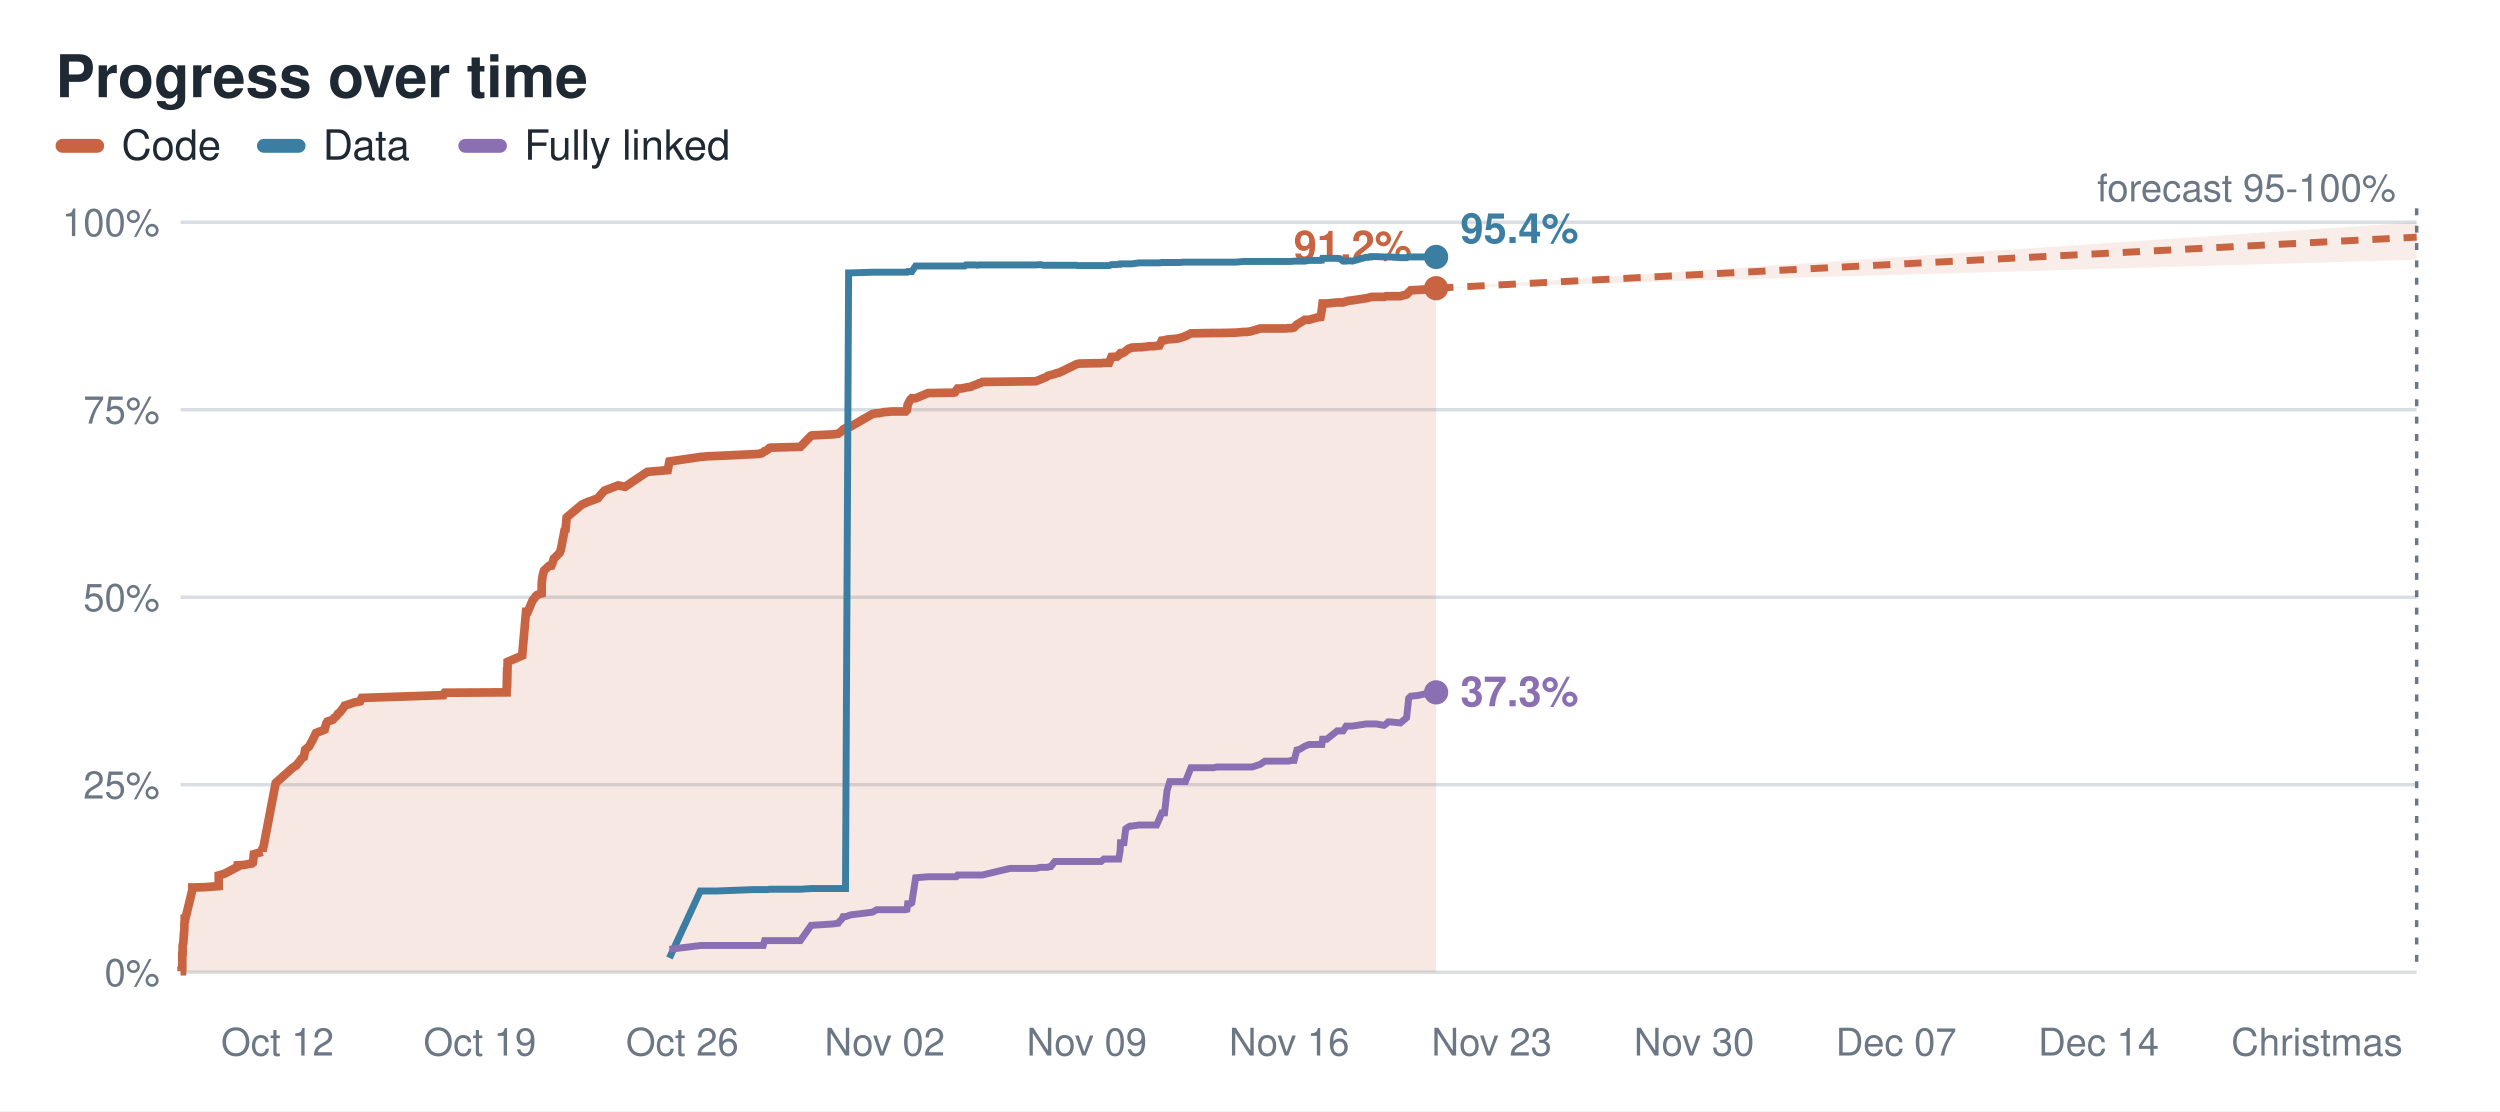
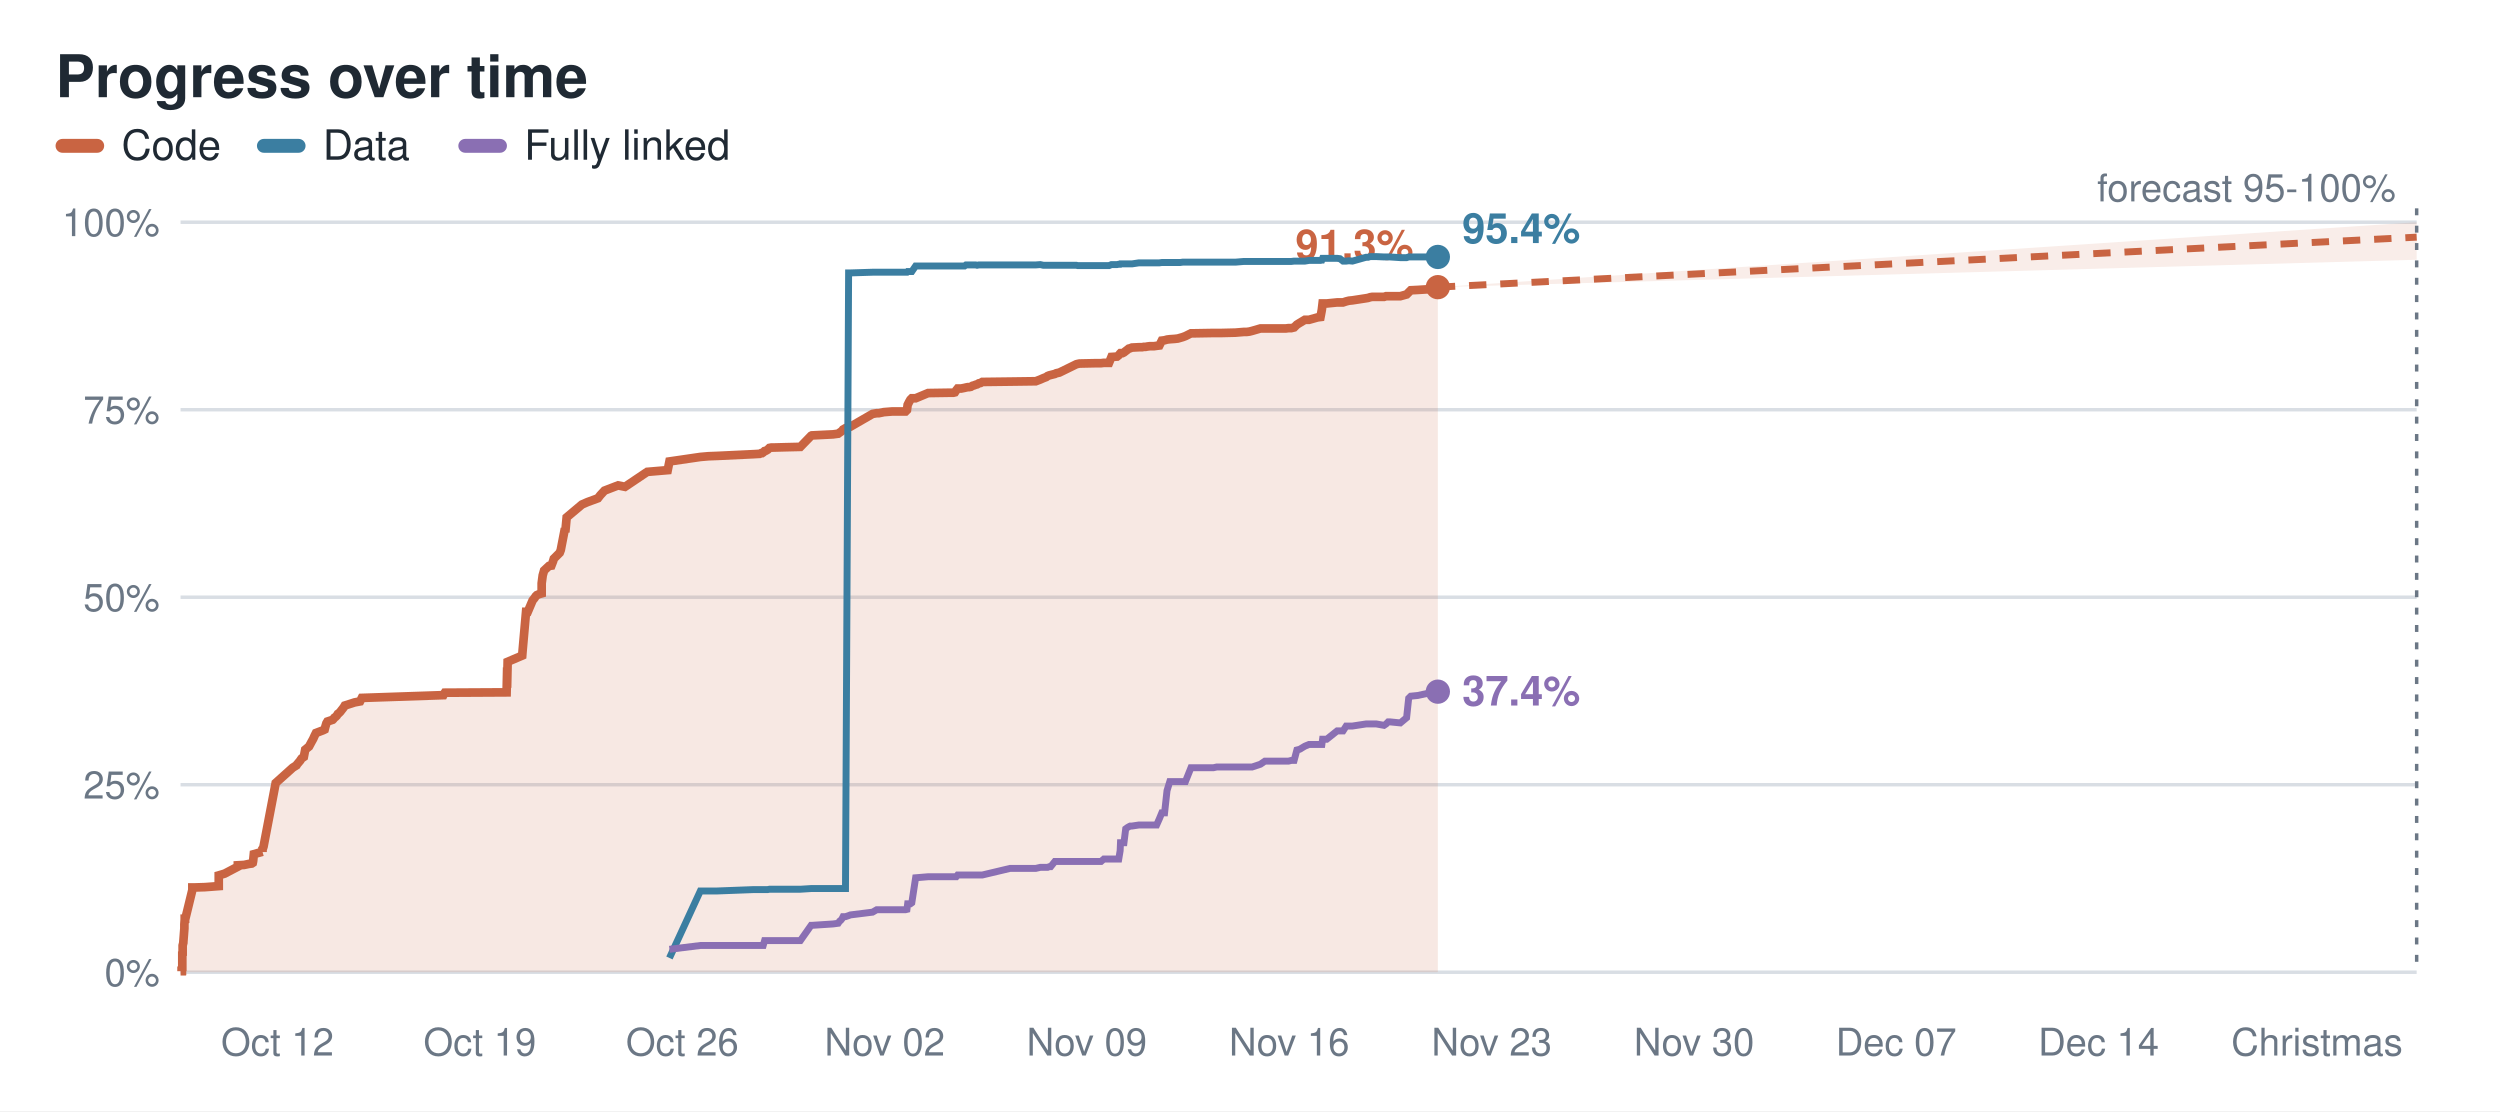
<svg xmlns="http://www.w3.org/2000/svg" viewBox="0 0 720 320" width="720" height="320" font-family="-apple-system,Segoe UI,Helvetica,Arial,sans-serif" role="img" aria-label="Progress over time">
  <rect width="100%" height="100%" fill="#ffffff" />
  <text x="16" y="28" font-size="17" font-weight="600" fill="#1f2933">Progress over time</text>
  <rect x="16" y="40" width="14" height="4" rx="2" fill="#c96442" />
  <text x="35" y="46" font-size="12" fill="#1f2933">Code</text>
  <rect x="74" y="40" width="14" height="4" rx="2" fill="#3b7ea1" />
  <text x="93" y="46" font-size="12" fill="#1f2933">Data</text>
  <rect x="132" y="40" width="14" height="4" rx="2" fill="#8a6fb3" />
  <text x="151" y="46" font-size="12" fill="#1f2933">Fully linked</text>
  <line x1="52" y1="280.0" x2="696" y2="280.0" stroke="#d9dee4" />
  <text x="46" y="284.0" font-size="11" fill="#6b7785" text-anchor="end">0%</text>
  <line x1="52" y1="226.0" x2="696" y2="226.0" stroke="#d9dee4" />
  <text x="46" y="230.0" font-size="11" fill="#6b7785" text-anchor="end">25%</text>
  <line x1="52" y1="172.0" x2="696" y2="172.0" stroke="#d9dee4" />
  <text x="46" y="176.0" font-size="11" fill="#6b7785" text-anchor="end">50%</text>
  <line x1="52" y1="118.0" x2="696" y2="118.0" stroke="#d9dee4" />
  <text x="46" y="122.0" font-size="11" fill="#6b7785" text-anchor="end">75%</text>
  <line x1="52" y1="64.0" x2="696" y2="64.0" stroke="#d9dee4" />
  <text x="46" y="68.0" font-size="11" fill="#6b7785" text-anchor="end">100%</text>
  <text x="79.9" y="304" font-size="11" fill="#6b7785" text-anchor="middle">Oct 12</text>
  <text x="138.2" y="304" font-size="11" fill="#6b7785" text-anchor="middle">Oct 19</text>
  <text x="196.5" y="304" font-size="11" fill="#6b7785" text-anchor="middle">Oct 26</text>
  <text x="254.8" y="304" font-size="11" fill="#6b7785" text-anchor="middle">Nov 02</text>
  <text x="313.0" y="304" font-size="11" fill="#6b7785" text-anchor="middle">Nov 09</text>
  <text x="371.3" y="304" font-size="11" fill="#6b7785" text-anchor="middle">Nov 16</text>
  <text x="429.6" y="304" font-size="11" fill="#6b7785" text-anchor="middle">Nov 23</text>
  <text x="487.9" y="304" font-size="11" fill="#6b7785" text-anchor="middle">Nov 30</text>
  <text x="546.1" y="304" font-size="11" fill="#6b7785" text-anchor="middle">Dec 07</text>
  <text x="604.4" y="304" font-size="11" fill="#6b7785" text-anchor="middle">Dec 14</text>
-   <polygon points="413.6,83.0 696.0,64.0 696.0,74.8" fill="#c96442" opacity="0.12" />
-   <line x1="413.6" y1="83.0" x2="696.0" y2="68.3" stroke="#c96442" stroke-width="2" stroke-dasharray="5,4" />
+   <polygon points="414.1,82.7 696.0,64.0 696.0,74.8" fill="#c96442" opacity="0.12" />
+   <line x1="414.1" y1="82.7" x2="696.0" y2="68.3" stroke="#c96442" stroke-width="2" stroke-dasharray="5,4" />
  <line x1="696.0" y1="60" x2="696.0" y2="280.0" stroke="#6b7785" stroke-dasharray="2,3" />
  <text x="692.0" y="304" font-size="11" fill="#6b7785" text-anchor="end">Christmas</text>
  <text x="690.0" y="58.0" font-size="11" fill="#6b7785" text-anchor="end">forecast 95-100%</text>
-   <polygon points="52.0,280.0 52.0,279.7 52.0,279.7 52.1,279.7 52.1,279.7 52.3,279.7 52.3,279.7 52.3,279.7 52.3,279.7 52.3,279.6 52.3,279.6 52.3,279.6 52.3,279.6 52.4,279.6 52.4,279.5 52.4,279.5 52.4,279.5 52.4,279.5 52.4,279.5 52.4,279.4 52.4,279.4 52.4,279.4 52.4,279.4 52.4,279.4 52.4,279.3 52.4,279.3 52.4,279.3 52.4,279.3 52.4,279.2 52.4,279.2 52.5,279.1 52.5,279.1 52.5,279.0 52.5,279.0 52.5,278.9 52.5,278.9 52.5,278.9 52.5,278.8 52.5,278.8 52.5,278.7 52.5,278.7 52.5,278.6 52.5,274.0 52.6,275.3 52.6,274.0 52.6,274.0 52.6,274.0 52.6,272.9 52.6,272.3 52.8,271.5 52.8,271.3 53.1,267.4 53.1,267.0 53.1,266.2 53.2,264.8 53.2,264.7 53.2,264.6 53.3,264.6 53.3,264.4 53.3,264.3 53.3,264.4 53.3,264.4 53.3,264.4 53.4,264.5 55.4,256.3 55.4,255.7 55.4,255.6 55.7,255.6 55.8,255.6 59.0,255.5 63.0,255.2 63.0,252.1 64.7,251.6 68.5,249.6 68.5,249.2 70.3,249.1 71.7,248.8 72.5,248.7 72.5,248.7 72.8,248.5 72.9,248.0 73.1,246.0 75.6,245.3 75.6,245.4 75.6,244.5 75.7,244.4 75.9,243.8 79.4,225.5 84.3,221.1 85.4,220.4 85.5,220.2 86.5,219.0 86.6,218.8 86.9,218.4 87.5,218.0 87.9,215.9 89.0,215.0 89.7,213.7 90.2,212.8 90.6,211.9 91.0,211.1 93.1,210.3 93.5,210.1 93.7,209.3 94.0,208.3 94.3,207.8 95.8,207.3 96.0,207.1 96.3,206.7 96.6,206.5 97.0,206.1 97.3,205.6 97.6,205.4 98.0,205.0 98.3,204.6 98.7,204.1 99.0,203.7 99.3,203.2 101.5,202.5 102.1,202.3 103.7,202.0 104.2,201.0 127.7,200.2 127.9,199.8 128.1,199.5 145.9,199.4 146.0,195.1 146.1,195.2 146.2,190.6 150.4,188.8 150.5,187.5 151.5,176.2 152.0,176.2 153.4,172.9 153.9,172.3 154.3,171.7 154.6,171.4 155.3,171.1 156.0,170.9 156.0,168.0 156.3,165.7 156.7,164.3 158.1,163.0 158.8,162.9 159.3,161.6 159.5,160.9 161.2,159.2 161.5,158.4 162.7,152.2 162.8,153.3 163.2,149.0 167.6,145.3 169.2,144.6 172.2,143.5 172.9,142.6 174.1,141.3 178.0,139.8 180.0,140.2 186.4,135.9 192.3,135.4 192.8,132.9 201.7,131.6 204.0,131.4 206.6,131.3 217.1,130.8 218.8,130.7 219.2,130.5 219.5,130.5 219.8,130.3 220.2,129.9 220.6,129.8 221.1,129.5 221.6,129.0 222.1,128.9 222.6,128.9 226.3,128.8 230.5,128.7 233.6,125.5 233.8,125.4 239.9,125.1 241.4,124.9 241.8,124.6 242.1,124.4 242.5,124.1 242.8,123.7 243.5,123.3 244.4,123.1 244.9,122.9 251.3,119.2 252.5,119.0 253.1,119.0 254.1,118.8 254.5,118.7 257.0,118.5 260.8,118.5 261.2,118.1 261.4,116.6 261.8,115.8 262.2,115.1 262.6,114.7 263.7,114.7 267.3,113.2 267.5,113.2 273.9,113.1 274.6,113.1 275.0,113.0 275.4,112.4 275.8,111.9 276.4,111.9 276.8,111.9 277.3,111.8 277.8,111.7 278.2,111.6 278.7,111.5 279.1,111.5 279.6,111.4 280.1,111.1 280.5,111.0 281.0,110.8 281.4,110.7 281.9,110.4 282.4,110.3 282.9,110.0 290.9,109.9 298.3,109.8 299.6,109.3 300.5,108.9 301.3,108.6 301.7,108.3 302.2,108.1 302.6,108.0 303.8,107.7 304.2,107.5 305.1,107.3 310.0,104.9 310.4,104.8 310.9,104.7 315.6,104.6 316.0,104.6 317.1,104.6 317.9,104.5 318.9,104.5 319.4,104.5 320.1,102.8 321.7,102.7 322.2,102.3 322.6,101.8 322.7,101.7 323.3,101.7 323.7,101.5 324.2,101.1 324.6,100.8 325.1,100.4 325.5,100.3 326.0,100.1 328.0,100.0 328.9,100.0 329.4,99.9 329.9,99.9 330.4,99.8 331.2,99.7 331.7,99.7 332.4,99.7 333.1,99.6 333.9,99.5 334.6,98.1 335.4,98.0 336.1,97.8 336.9,97.7 338.3,97.6 339.2,97.5 339.9,97.3 340.6,97.1 341.4,96.8 343.0,96.0 343.8,96.0 349.5,95.9 350.4,95.9 351.1,95.9 351.8,95.9 355.8,95.8 358.2,95.6 359.0,95.6 359.8,95.5 360.6,95.3 363.0,94.6 364.3,94.6 370.3,94.6 371.1,94.5 371.9,94.5 372.7,94.3 373.5,93.5 374.3,93.0 375.8,92.1 377.0,92.1 379.5,91.4 380.3,91.3 380.6,89.7 380.7,89.1 380.9,87.4 382.1,87.4 385.1,87.1 385.9,87.1 386.8,87.1 387.7,86.8 388.5,86.6 389.5,86.5 393.4,85.9 394.0,85.8 394.6,85.6 395.2,85.5 395.8,85.5 396.4,85.5 398.6,85.5 399.2,85.3 399.8,85.3 400.3,85.3 403.3,85.3 405.1,84.8 405.7,84.2 406.3,83.6 408.3,83.5 411.5,83.3 412.0,83.1 413.0,83.0 413.6,83.0 413.6,280.0" fill="#c96442" opacity="0.15" />
-   <polyline points="52.0,279.7 52.0,279.7 52.1,279.7 52.1,279.7 52.3,279.7 52.3,279.7 52.3,279.7 52.3,279.7 52.3,279.6 52.3,279.6 52.3,279.6 52.3,279.6 52.4,279.6 52.4,279.5 52.4,279.5 52.4,279.5 52.4,279.5 52.4,279.5 52.4,279.4 52.4,279.4 52.4,279.4 52.4,279.4 52.4,279.4 52.4,279.3 52.4,279.3 52.4,279.3 52.4,279.3 52.4,279.2 52.4,279.2 52.5,279.1 52.5,279.1 52.5,279.0 52.5,279.0 52.5,278.9 52.5,278.9 52.5,278.9 52.5,278.8 52.5,278.8 52.5,278.7 52.5,278.7 52.5,278.6 52.5,274.0 52.6,275.3 52.6,274.0 52.6,274.0 52.6,274.0 52.6,272.9 52.6,272.3 52.8,271.5 52.8,271.3 53.1,267.4 53.1,267.0 53.1,266.2 53.2,264.8 53.2,264.7 53.2,264.6 53.3,264.6 53.3,264.4 53.3,264.3 53.3,264.4 53.3,264.4 53.3,264.4 53.4,264.5 55.4,256.3 55.4,255.7 55.4,255.6 55.7,255.6 55.8,255.6 59.0,255.5 63.0,255.2 63.0,252.1 64.7,251.6 68.5,249.6 68.5,249.2 70.3,249.1 71.7,248.8 72.5,248.7 72.5,248.7 72.8,248.5 72.9,248.0 73.1,246.0 75.6,245.3 75.6,245.4 75.6,244.5 75.7,244.4 75.9,243.8 79.4,225.5 84.3,221.1 85.4,220.4 85.5,220.2 86.5,219.0 86.6,218.8 86.9,218.4 87.5,218.0 87.9,215.9 89.0,215.0 89.7,213.7 90.2,212.8 90.6,211.9 91.0,211.1 93.1,210.3 93.5,210.1 93.7,209.3 94.0,208.3 94.3,207.8 95.8,207.3 96.0,207.1 96.3,206.7 96.6,206.5 97.0,206.1 97.3,205.6 97.6,205.4 98.0,205.0 98.3,204.6 98.7,204.1 99.0,203.7 99.3,203.2 101.5,202.5 102.1,202.3 103.7,202.0 104.2,201.0 127.7,200.2 127.9,199.8 128.1,199.5 145.9,199.4 146.0,195.1 146.1,195.2 146.2,190.6 150.4,188.8 150.5,187.5 151.5,176.2 152.0,176.2 153.4,172.9 153.9,172.3 154.3,171.7 154.6,171.4 155.3,171.1 156.0,170.9 156.0,168.0 156.3,165.7 156.7,164.3 158.1,163.0 158.8,162.9 159.3,161.6 159.5,160.9 161.2,159.2 161.5,158.4 162.7,152.2 162.8,153.3 163.2,149.0 167.6,145.3 169.2,144.6 172.2,143.5 172.9,142.6 174.1,141.3 178.0,139.8 180.0,140.2 186.4,135.9 192.3,135.4 192.8,132.9 201.7,131.6 204.0,131.4 206.6,131.3 217.1,130.8 218.8,130.7 219.2,130.5 219.5,130.5 219.8,130.3 220.2,129.9 220.6,129.8 221.1,129.5 221.6,129.0 222.1,128.9 222.6,128.9 226.3,128.8 230.5,128.7 233.6,125.5 233.8,125.4 239.9,125.1 241.4,124.9 241.8,124.6 242.1,124.4 242.5,124.1 242.8,123.7 243.5,123.3 244.4,123.1 244.9,122.9 251.3,119.2 252.5,119.0 253.1,119.0 254.1,118.8 254.5,118.7 257.0,118.5 260.8,118.5 261.2,118.1 261.4,116.6 261.8,115.8 262.2,115.1 262.6,114.7 263.7,114.7 267.3,113.2 267.5,113.2 273.9,113.1 274.6,113.1 275.0,113.0 275.4,112.4 275.8,111.9 276.4,111.9 276.8,111.9 277.3,111.8 277.8,111.7 278.2,111.6 278.7,111.5 279.1,111.5 279.6,111.4 280.1,111.1 280.5,111.0 281.0,110.8 281.4,110.7 281.9,110.4 282.4,110.3 282.9,110.0 290.9,109.9 298.3,109.8 299.6,109.3 300.5,108.9 301.3,108.6 301.7,108.3 302.2,108.1 302.6,108.0 303.8,107.7 304.2,107.5 305.1,107.3 310.0,104.9 310.4,104.8 310.9,104.7 315.6,104.6 316.0,104.6 317.1,104.6 317.9,104.5 318.9,104.5 319.4,104.5 320.1,102.8 321.7,102.7 322.2,102.3 322.6,101.8 322.7,101.7 323.3,101.7 323.7,101.5 324.2,101.1 324.6,100.8 325.1,100.4 325.5,100.3 326.0,100.1 328.0,100.0 328.9,100.0 329.4,99.9 329.9,99.9 330.4,99.8 331.2,99.7 331.7,99.7 332.4,99.7 333.1,99.6 333.9,99.5 334.6,98.1 335.4,98.0 336.1,97.8 336.9,97.7 338.3,97.6 339.2,97.5 339.9,97.3 340.6,97.1 341.4,96.8 343.0,96.0 343.8,96.0 349.5,95.9 350.4,95.9 351.1,95.9 351.8,95.9 355.8,95.8 358.2,95.6 359.0,95.6 359.8,95.5 360.6,95.3 363.0,94.6 364.3,94.6 370.3,94.6 371.1,94.5 371.9,94.5 372.7,94.3 373.5,93.5 374.3,93.0 375.8,92.1 377.0,92.1 379.5,91.4 380.3,91.3 380.6,89.7 380.7,89.1 380.9,87.4 382.1,87.4 385.1,87.1 385.9,87.1 386.8,87.1 387.7,86.8 388.5,86.6 389.5,86.5 393.4,85.9 394.0,85.8 394.6,85.6 395.2,85.5 395.8,85.5 396.4,85.5 398.6,85.5 399.2,85.3 399.8,85.3 400.3,85.3 403.3,85.3 405.1,84.8 405.7,84.2 406.3,83.6 408.3,83.5 411.5,83.3 412.0,83.1 413.0,83.0 413.6,83.0" fill="none" stroke="#c96442" stroke-width="2.5" />
-   <circle cx="413.6" cy="83.0" r="3.5" fill="#c96442" />
-   <text x="406.6" y="75.0" font-size="12" font-weight="600" fill="#c96442" text-anchor="end">91.2%</text>
-   <polyline points="192.8,275.9 201.7,256.6 204.0,256.6 206.6,256.6 217.1,256.2 218.8,256.2 219.2,256.2 219.5,256.2 219.8,256.2 220.2,256.2 220.6,256.2 221.1,256.2 221.6,256.1 222.1,256.1 222.6,256.1 226.3,256.1 230.5,256.1 233.6,255.9 233.8,255.9 239.9,255.9 241.4,255.9 241.8,255.9 242.1,255.9 242.5,255.9 242.8,255.9 243.5,255.9 244.4,78.6 244.9,78.6 251.3,78.4 252.5,78.4 253.1,78.4 254.1,78.4 254.5,78.4 257.0,78.4 260.8,78.4 261.2,78.4 261.4,78.2 261.8,78.2 262.2,78.2 262.6,78.2 263.7,76.6 267.3,76.6 267.5,76.6 273.9,76.6 274.6,76.6 275.0,76.6 275.4,76.6 275.8,76.6 276.4,76.6 276.8,76.6 277.3,76.6 277.8,76.6 278.2,76.3 278.7,76.3 279.1,76.3 279.6,76.3 280.1,76.3 280.5,76.3 281.0,76.3 281.4,76.4 281.9,76.3 282.4,76.3 282.9,76.3 290.9,76.3 298.3,76.3 299.6,76.2 300.5,76.4 301.3,76.4 301.7,76.4 302.2,76.4 302.6,76.4 303.8,76.4 304.2,76.4 305.1,76.4 310.0,76.4 310.4,76.5 310.9,76.5 315.6,76.5 316.0,76.5 317.1,76.5 317.9,76.5 318.9,76.5 319.4,76.5 320.1,76.2 321.7,76.2 322.2,76.1 322.6,76.1 322.7,76.0 323.3,76.0 323.7,76.0 324.2,76.0 324.6,76.0 325.1,76.0 325.5,76.0 326.0,76.0 328.0,75.7 328.9,75.7 329.4,75.7 329.9,75.7 330.4,75.7 331.2,75.7 331.7,75.7 332.4,75.7 333.1,75.7 333.9,75.7 334.6,75.6 335.4,75.6 336.1,75.6 336.9,75.6 338.3,75.6 339.2,75.6 339.9,75.6 340.6,75.5 341.4,75.5 343.0,75.5 343.8,75.5 349.5,75.5 350.4,75.5 351.1,75.5 351.8,75.5 355.8,75.5 358.2,75.3 359.0,75.3 359.8,75.3 360.6,75.3 363.0,75.3 364.3,75.3 370.3,75.3 371.1,75.3 371.9,75.3 372.7,75.2 373.5,75.2 374.3,75.2 375.8,75.2 377.0,75.0 379.5,75.0 380.3,75.0 380.6,74.9 380.7,74.9 380.9,74.4 382.1,74.4 385.1,74.4 385.9,74.5 386.8,75.2 387.7,75.2 388.5,75.1 389.5,75.2 393.4,74.1 394.0,74.1 394.6,73.9 395.2,73.9 395.8,73.9 396.4,73.9 398.6,74.0 399.2,74.0 399.8,74.0 400.3,74.0 403.3,74.2 405.1,74.2 405.7,74.0 406.3,74.0 408.3,74.0 411.5,74.0 412.0,74.0 413.0,74.0 413.6,74.0" fill="none" stroke="#3b7ea1" stroke-width="2" />
-   <circle cx="413.6" cy="74.0" r="3.5" fill="#3b7ea1" />
-   <text x="420.6" y="70.0" font-size="12" font-weight="600" fill="#3b7ea1">95.4%</text>
-   <polyline points="192.8,273.4 201.7,272.3 204.0,272.3 206.6,272.3 217.1,272.3 218.8,272.3 219.2,272.3 219.5,272.3 219.8,272.3 220.2,270.9 220.6,270.9 221.1,270.9 221.6,270.9 222.1,270.9 222.6,270.9 226.3,270.9 230.5,270.9 233.6,266.5 233.8,266.5 239.9,266.1 241.4,265.9 241.8,265.3 242.1,265.1 242.5,264.6 242.8,264.0 243.5,264.0 244.4,263.7 244.9,263.5 251.3,262.7 252.5,262.0 253.1,262.0 254.1,262.0 254.5,262.0 257.0,262.0 260.8,262.0 261.2,261.9 261.4,260.3 261.8,260.3 262.2,260.3 262.6,260.0 263.7,252.8 267.3,252.5 267.5,252.5 273.9,252.5 274.6,252.5 275.0,252.5 275.4,252.5 275.8,252.0 276.4,252.0 276.8,252.0 277.3,252.0 277.8,252.0 278.2,252.0 278.7,252.0 279.1,252.0 279.6,252.0 280.1,252.0 280.5,252.0 281.0,252.0 281.4,252.0 281.9,252.0 282.4,252.0 282.9,252.0 290.9,250.1 298.3,250.1 299.6,249.8 300.5,249.8 301.3,249.8 301.7,249.8 302.2,249.6 302.6,249.6 303.8,248.1 304.2,248.1 305.1,248.1 310.0,248.1 310.4,248.1 310.9,248.1 315.6,248.1 316.0,248.1 317.1,248.1 317.9,247.4 318.9,247.4 319.4,247.4 320.1,247.4 321.7,247.4 322.2,247.4 322.6,245.0 322.7,242.7 323.3,242.7 323.7,242.7 324.2,238.7 324.6,238.4 325.1,238.1 325.5,237.9 326.0,237.9 328.0,237.6 328.9,237.6 329.4,237.6 329.9,237.6 330.4,237.6 331.2,237.6 331.7,237.6 332.4,237.6 333.1,237.6 333.9,235.8 334.6,234.1 335.4,234.1 336.1,227.7 336.9,225.1 338.3,225.1 339.2,225.1 339.9,225.1 340.6,225.1 341.4,225.1 343.0,221.1 343.8,221.1 349.5,221.1 350.4,220.9 351.1,220.9 351.8,220.9 355.8,220.9 358.2,220.9 359.0,220.9 359.8,220.9 360.6,220.9 363.0,220.1 364.3,219.2 370.3,219.2 371.1,219.2 371.9,219.0 372.7,219.0 373.5,216.0 374.3,215.8 375.8,214.9 377.0,214.4 379.5,214.4 380.3,214.4 380.6,214.4 380.7,214.4 380.9,212.9 382.1,212.9 385.1,210.5 385.9,210.5 386.8,210.5 387.7,209.1 388.5,209.1 389.5,209.1 393.4,208.5 394.0,208.5 394.6,208.5 395.2,208.5 395.8,208.5 396.4,208.5 398.6,208.9 399.2,208.5 399.8,207.9 400.3,207.9 403.3,208.2 405.1,206.7 405.7,201.1 406.3,200.5 408.3,200.3 411.5,199.6 412.0,199.4 413.0,199.4 413.6,199.4" fill="none" stroke="#8a6fb3" stroke-width="2" />
-   <circle cx="413.6" cy="199.4" r="3.5" fill="#8a6fb3" />
-   <text x="420.6" y="203.4" font-size="12" font-weight="600" fill="#8a6fb3">37.3%</text>
+   <polygon points="52.0,280.0 52.0,279.7 52.0,279.7 52.1,279.7 52.1,279.7 52.3,279.7 52.3,279.7 52.3,279.7 52.3,279.7 52.3,279.6 52.3,279.6 52.3,279.6 52.3,279.6 52.4,279.6 52.4,279.5 52.4,279.5 52.4,279.5 52.4,279.5 52.4,279.5 52.4,279.4 52.4,279.4 52.4,279.4 52.4,279.4 52.4,279.4 52.4,279.3 52.4,279.3 52.4,279.3 52.4,279.3 52.4,279.2 52.4,279.2 52.5,279.1 52.5,279.1 52.5,279.0 52.5,279.0 52.5,278.9 52.5,278.9 52.5,278.9 52.5,278.8 52.5,278.8 52.5,278.7 52.5,278.7 52.5,278.6 52.5,274.0 52.6,275.3 52.6,274.0 52.6,274.0 52.6,274.0 52.6,272.9 52.6,272.3 52.8,271.5 52.8,271.3 53.1,267.4 53.1,267.0 53.1,266.2 53.2,264.8 53.2,264.7 53.2,264.6 53.3,264.6 53.3,264.4 53.3,264.3 53.3,264.4 53.3,264.4 53.3,264.4 53.4,264.5 55.4,256.3 55.4,255.7 55.4,255.6 55.7,255.6 55.8,255.6 59.0,255.5 63.0,255.2 63.0,252.1 64.7,251.6 68.5,249.6 68.5,249.2 70.3,249.1 71.7,248.8 72.5,248.7 72.5,248.7 72.8,248.5 72.9,248.0 73.1,246.0 75.6,245.3 75.6,245.4 75.6,244.5 75.7,244.4 75.9,243.8 79.4,225.5 84.3,221.1 85.4,220.4 85.5,220.2 86.5,219.0 86.6,218.8 86.9,218.4 87.5,218.0 87.9,215.9 89.0,215.0 89.7,213.7 90.2,212.8 90.6,211.9 91.0,211.1 93.1,210.3 93.5,210.1 93.7,209.3 94.0,208.3 94.3,207.8 95.8,207.3 96.0,207.1 96.3,206.7 96.6,206.5 97.0,206.1 97.3,205.6 97.6,205.4 98.0,205.0 98.3,204.6 98.7,204.1 99.0,203.7 99.3,203.2 101.5,202.5 102.1,202.3 103.7,202.0 104.2,201.0 127.7,200.2 127.9,199.8 128.1,199.5 145.9,199.4 146.0,195.1 146.1,195.2 146.2,190.6 150.4,188.8 150.5,187.5 151.5,176.2 152.0,176.2 153.4,172.9 153.9,172.3 154.3,171.7 154.6,171.4 155.3,171.1 156.0,170.9 156.0,168.0 156.3,165.7 156.7,164.3 158.1,163.0 158.8,162.9 159.3,161.6 159.5,160.9 161.2,159.2 161.5,158.4 162.7,152.2 162.8,153.3 163.2,149.0 167.6,145.3 169.2,144.6 172.2,143.5 172.9,142.6 174.1,141.3 178.0,139.8 180.0,140.2 186.4,135.9 192.3,135.4 192.8,132.9 201.7,131.6 204.0,131.4 206.6,131.3 217.1,130.8 218.8,130.7 219.2,130.5 219.5,130.5 219.8,130.3 220.2,129.9 220.6,129.8 221.1,129.5 221.6,129.0 222.1,128.9 222.6,128.9 226.3,128.8 230.5,128.7 233.6,125.5 233.8,125.4 239.9,125.1 241.4,124.9 241.8,124.6 242.1,124.4 242.5,124.1 242.8,123.7 243.5,123.3 244.4,123.1 244.9,122.9 251.3,119.2 252.5,119.0 253.1,119.0 254.1,118.8 254.5,118.7 257.0,118.5 260.8,118.5 261.2,118.1 261.4,116.6 261.8,115.8 262.2,115.1 262.6,114.7 263.7,114.7 267.3,113.2 267.5,113.2 273.9,113.1 274.6,113.1 275.0,113.0 275.4,112.4 275.8,111.9 276.4,111.9 276.8,111.9 277.3,111.8 277.8,111.7 278.2,111.6 278.7,111.5 279.1,111.5 279.6,111.4 280.1,111.1 280.5,111.0 281.0,110.8 281.4,110.7 281.9,110.4 282.4,110.3 282.9,110.0 290.9,109.9 298.3,109.8 299.6,109.3 300.5,108.9 301.3,108.6 301.7,108.3 302.2,108.1 302.6,108.0 303.8,107.7 304.2,107.5 305.1,107.3 310.0,104.9 310.4,104.8 310.9,104.7 315.6,104.6 316.0,104.6 317.1,104.6 317.9,104.5 318.9,104.5 319.4,104.5 320.1,102.8 321.7,102.7 322.2,102.3 322.6,101.8 322.7,101.7 323.3,101.7 323.7,101.5 324.2,101.1 324.6,100.8 325.1,100.4 325.5,100.3 326.0,100.1 328.0,100.0 328.9,100.0 329.4,99.9 329.9,99.9 330.4,99.8 331.2,99.7 331.7,99.7 332.4,99.7 333.1,99.6 333.9,99.5 334.6,98.1 335.4,98.0 336.1,97.8 336.9,97.7 338.3,97.6 339.2,97.5 339.9,97.3 340.6,97.1 341.4,96.8 343.0,96.0 343.8,96.0 349.5,95.9 350.4,95.9 351.1,95.9 351.8,95.9 355.8,95.8 358.2,95.6 359.0,95.6 359.8,95.5 360.6,95.3 363.0,94.6 364.3,94.6 370.3,94.6 371.1,94.5 371.9,94.5 372.7,94.3 373.5,93.5 374.3,93.0 375.8,92.1 377.0,92.1 379.5,91.4 380.3,91.3 380.6,89.7 380.7,89.1 380.9,87.4 382.1,87.4 385.1,87.1 385.9,87.1 386.8,87.1 387.7,86.8 388.5,86.6 389.5,86.5 393.4,85.9 394.0,85.8 394.6,85.6 395.2,85.5 395.8,85.5 396.4,85.5 398.6,85.5 399.2,85.3 399.8,85.3 400.3,85.3 403.3,85.3 405.1,84.8 405.7,84.2 406.3,83.6 408.3,83.5 411.5,83.3 412.0,83.1 413.0,83.0 413.6,83.0 414.1,82.7 414.1,280.0" fill="#c96442" opacity="0.15" />
+   <polyline points="52.0,279.7 52.0,279.7 52.1,279.7 52.1,279.7 52.3,279.7 52.3,279.7 52.3,279.7 52.3,279.7 52.3,279.6 52.3,279.6 52.3,279.6 52.3,279.6 52.4,279.6 52.4,279.5 52.4,279.5 52.4,279.5 52.4,279.5 52.4,279.5 52.4,279.4 52.4,279.4 52.4,279.4 52.4,279.4 52.4,279.4 52.4,279.3 52.4,279.3 52.4,279.3 52.4,279.3 52.4,279.2 52.4,279.2 52.5,279.1 52.5,279.1 52.5,279.0 52.5,279.0 52.5,278.9 52.5,278.9 52.5,278.9 52.5,278.8 52.5,278.8 52.5,278.7 52.5,278.7 52.5,278.6 52.5,274.0 52.6,275.3 52.6,274.0 52.6,274.0 52.6,274.0 52.6,272.9 52.6,272.3 52.8,271.5 52.8,271.3 53.1,267.4 53.1,267.0 53.1,266.2 53.2,264.8 53.2,264.7 53.2,264.6 53.3,264.6 53.3,264.4 53.3,264.3 53.3,264.4 53.3,264.4 53.3,264.4 53.4,264.5 55.4,256.3 55.4,255.7 55.4,255.6 55.7,255.6 55.8,255.6 59.0,255.5 63.0,255.2 63.0,252.1 64.7,251.6 68.5,249.6 68.5,249.2 70.3,249.1 71.7,248.8 72.5,248.7 72.5,248.7 72.8,248.5 72.9,248.0 73.1,246.0 75.6,245.3 75.6,245.4 75.6,244.5 75.7,244.4 75.9,243.8 79.4,225.5 84.3,221.1 85.4,220.4 85.5,220.2 86.5,219.0 86.6,218.8 86.9,218.4 87.5,218.0 87.9,215.9 89.0,215.0 89.7,213.7 90.2,212.8 90.6,211.9 91.0,211.1 93.1,210.3 93.5,210.1 93.7,209.3 94.0,208.3 94.3,207.8 95.8,207.3 96.0,207.1 96.3,206.7 96.6,206.5 97.0,206.1 97.3,205.6 97.6,205.4 98.0,205.0 98.3,204.6 98.7,204.1 99.0,203.7 99.3,203.2 101.5,202.5 102.1,202.3 103.7,202.0 104.2,201.0 127.7,200.2 127.9,199.8 128.1,199.5 145.9,199.4 146.0,195.1 146.1,195.2 146.2,190.6 150.4,188.8 150.5,187.5 151.5,176.2 152.0,176.2 153.4,172.9 153.9,172.3 154.3,171.7 154.6,171.4 155.3,171.1 156.0,170.9 156.0,168.0 156.3,165.7 156.7,164.3 158.1,163.0 158.8,162.9 159.3,161.6 159.5,160.9 161.2,159.2 161.5,158.4 162.7,152.2 162.8,153.3 163.2,149.0 167.6,145.3 169.2,144.6 172.2,143.5 172.9,142.6 174.1,141.3 178.0,139.8 180.0,140.2 186.4,135.9 192.3,135.4 192.8,132.9 201.7,131.6 204.0,131.4 206.6,131.3 217.1,130.8 218.8,130.7 219.2,130.5 219.5,130.5 219.8,130.3 220.2,129.9 220.6,129.8 221.1,129.5 221.6,129.0 222.1,128.9 222.6,128.9 226.3,128.8 230.5,128.7 233.6,125.5 233.8,125.4 239.9,125.1 241.4,124.9 241.8,124.6 242.1,124.4 242.5,124.1 242.8,123.7 243.5,123.3 244.4,123.1 244.9,122.9 251.3,119.2 252.5,119.0 253.1,119.0 254.1,118.8 254.5,118.7 257.0,118.5 260.8,118.5 261.2,118.1 261.4,116.6 261.8,115.8 262.2,115.1 262.6,114.7 263.7,114.7 267.3,113.2 267.5,113.2 273.9,113.1 274.6,113.1 275.0,113.0 275.4,112.4 275.8,111.9 276.4,111.9 276.8,111.9 277.3,111.8 277.8,111.7 278.2,111.6 278.7,111.5 279.1,111.5 279.6,111.4 280.1,111.1 280.5,111.0 281.0,110.8 281.4,110.7 281.9,110.4 282.4,110.3 282.9,110.0 290.9,109.9 298.3,109.8 299.6,109.3 300.5,108.9 301.3,108.6 301.7,108.3 302.2,108.1 302.6,108.0 303.8,107.7 304.2,107.5 305.1,107.3 310.0,104.9 310.4,104.8 310.9,104.7 315.6,104.6 316.0,104.6 317.1,104.6 317.9,104.5 318.9,104.5 319.4,104.5 320.1,102.8 321.7,102.7 322.2,102.3 322.6,101.8 322.7,101.7 323.3,101.7 323.7,101.5 324.2,101.1 324.6,100.8 325.1,100.4 325.5,100.3 326.0,100.1 328.0,100.0 328.9,100.0 329.4,99.9 329.9,99.9 330.4,99.8 331.2,99.7 331.7,99.7 332.4,99.7 333.1,99.6 333.9,99.5 334.6,98.1 335.4,98.0 336.1,97.8 336.9,97.7 338.3,97.6 339.2,97.5 339.9,97.3 340.6,97.1 341.4,96.8 343.0,96.0 343.8,96.0 349.5,95.9 350.4,95.9 351.1,95.9 351.8,95.9 355.8,95.8 358.2,95.6 359.0,95.6 359.8,95.5 360.6,95.3 363.0,94.6 364.3,94.6 370.3,94.6 371.1,94.5 371.9,94.5 372.7,94.3 373.5,93.5 374.3,93.0 375.8,92.1 377.0,92.1 379.5,91.4 380.3,91.3 380.6,89.7 380.7,89.1 380.9,87.4 382.1,87.4 385.1,87.1 385.9,87.1 386.8,87.1 387.7,86.8 388.5,86.6 389.5,86.5 393.4,85.9 394.0,85.8 394.6,85.6 395.2,85.5 395.8,85.5 396.4,85.5 398.6,85.5 399.2,85.3 399.8,85.3 400.3,85.3 403.3,85.3 405.1,84.8 405.7,84.2 406.3,83.6 408.3,83.5 411.5,83.3 412.0,83.1 413.0,83.0 413.6,83.0 414.1,82.7" fill="none" stroke="#c96442" stroke-width="2.5" />
+   <circle cx="414.1" cy="82.7" r="3.5" fill="#c96442" />
+   <text x="407.1" y="74.7" font-size="12" font-weight="600" fill="#c96442" text-anchor="end">91.3%</text>
+   <polyline points="192.8,275.9 201.7,256.6 204.0,256.6 206.6,256.6 217.1,256.2 218.8,256.2 219.2,256.2 219.5,256.2 219.8,256.2 220.2,256.2 220.6,256.2 221.1,256.2 221.6,256.1 222.1,256.1 222.6,256.1 226.3,256.1 230.5,256.1 233.6,255.9 233.8,255.9 239.9,255.9 241.4,255.9 241.8,255.9 242.1,255.9 242.5,255.9 242.8,255.9 243.5,255.9 244.4,78.6 244.9,78.6 251.3,78.4 252.5,78.4 253.1,78.4 254.1,78.4 254.5,78.4 257.0,78.4 260.8,78.4 261.2,78.4 261.4,78.2 261.8,78.2 262.2,78.2 262.6,78.2 263.7,76.6 267.3,76.6 267.5,76.6 273.9,76.6 274.6,76.6 275.0,76.6 275.4,76.6 275.8,76.6 276.4,76.6 276.8,76.6 277.3,76.6 277.8,76.6 278.2,76.3 278.7,76.3 279.1,76.3 279.6,76.3 280.1,76.3 280.5,76.3 281.0,76.3 281.4,76.4 281.9,76.3 282.4,76.3 282.9,76.3 290.9,76.3 298.3,76.3 299.6,76.2 300.5,76.4 301.3,76.4 301.7,76.4 302.2,76.4 302.6,76.4 303.8,76.4 304.2,76.4 305.1,76.4 310.0,76.4 310.4,76.5 310.9,76.5 315.6,76.5 316.0,76.5 317.1,76.5 317.9,76.5 318.9,76.5 319.4,76.5 320.1,76.2 321.7,76.2 322.2,76.1 322.6,76.1 322.7,76.0 323.3,76.0 323.7,76.0 324.2,76.0 324.6,76.0 325.1,76.0 325.5,76.0 326.0,76.0 328.0,75.7 328.9,75.7 329.4,75.7 329.9,75.7 330.4,75.7 331.2,75.7 331.7,75.7 332.4,75.7 333.1,75.7 333.9,75.7 334.6,75.6 335.4,75.6 336.1,75.6 336.9,75.6 338.3,75.6 339.2,75.6 339.9,75.6 340.6,75.5 341.4,75.5 343.0,75.5 343.8,75.5 349.5,75.5 350.4,75.5 351.1,75.5 351.8,75.5 355.8,75.5 358.2,75.3 359.0,75.3 359.8,75.3 360.6,75.3 363.0,75.3 364.3,75.3 370.3,75.3 371.1,75.3 371.9,75.3 372.7,75.2 373.5,75.2 374.3,75.2 375.8,75.2 377.0,75.0 379.5,75.0 380.3,75.0 380.6,74.9 380.7,74.9 380.9,74.4 382.1,74.4 385.1,74.4 385.9,74.5 386.8,75.2 387.7,75.2 388.5,75.1 389.5,75.2 393.4,74.1 394.0,74.1 394.6,73.9 395.2,73.9 395.8,73.9 396.4,73.9 398.6,74.0 399.2,74.0 399.8,74.0 400.3,74.0 403.3,74.2 405.1,74.2 405.7,74.0 406.3,74.0 408.3,74.0 411.5,74.0 412.0,74.0 413.0,74.0 413.6,74.0 414.1,74.0" fill="none" stroke="#3b7ea1" stroke-width="2" />
+   <circle cx="414.1" cy="74.0" r="3.5" fill="#3b7ea1" />
+   <text x="421.1" y="70.0" font-size="12" font-weight="600" fill="#3b7ea1">95.4%</text>
+   <polyline points="192.8,273.4 201.7,272.3 204.0,272.3 206.6,272.3 217.1,272.3 218.8,272.3 219.2,272.3 219.5,272.3 219.8,272.3 220.2,270.9 220.6,270.9 221.1,270.9 221.6,270.9 222.1,270.9 222.6,270.9 226.3,270.9 230.5,270.9 233.6,266.5 233.8,266.5 239.9,266.1 241.4,265.9 241.8,265.3 242.1,265.1 242.5,264.6 242.8,264.0 243.5,264.0 244.4,263.7 244.9,263.5 251.3,262.7 252.5,262.0 253.1,262.0 254.1,262.0 254.5,262.0 257.0,262.0 260.8,262.0 261.2,261.9 261.4,260.3 261.8,260.3 262.2,260.3 262.6,260.0 263.7,252.8 267.3,252.5 267.5,252.5 273.9,252.5 274.6,252.5 275.0,252.5 275.4,252.5 275.8,252.0 276.4,252.0 276.8,252.0 277.3,252.0 277.8,252.0 278.2,252.0 278.7,252.0 279.1,252.0 279.6,252.0 280.1,252.0 280.5,252.0 281.0,252.0 281.4,252.0 281.9,252.0 282.4,252.0 282.9,252.0 290.9,250.1 298.3,250.1 299.6,249.8 300.5,249.8 301.3,249.8 301.7,249.8 302.2,249.6 302.6,249.6 303.8,248.1 304.2,248.1 305.1,248.1 310.0,248.1 310.4,248.1 310.9,248.1 315.6,248.1 316.0,248.1 317.1,248.1 317.9,247.4 318.9,247.4 319.4,247.4 320.1,247.4 321.7,247.4 322.2,247.4 322.6,245.0 322.7,242.7 323.3,242.7 323.7,242.7 324.2,238.7 324.6,238.4 325.1,238.1 325.5,237.9 326.0,237.9 328.0,237.6 328.9,237.6 329.4,237.6 329.9,237.6 330.4,237.6 331.2,237.6 331.7,237.6 332.4,237.6 333.1,237.6 333.9,235.8 334.6,234.1 335.4,234.1 336.1,227.7 336.9,225.1 338.3,225.1 339.2,225.1 339.9,225.1 340.6,225.1 341.4,225.1 343.0,221.1 343.8,221.1 349.5,221.1 350.4,220.9 351.1,220.9 351.8,220.9 355.8,220.9 358.2,220.9 359.0,220.9 359.8,220.9 360.6,220.9 363.0,220.1 364.3,219.2 370.3,219.2 371.1,219.2 371.9,219.0 372.7,219.0 373.5,216.0 374.3,215.8 375.8,214.9 377.0,214.4 379.5,214.4 380.3,214.4 380.6,214.4 380.7,214.4 380.9,212.9 382.1,212.9 385.1,210.5 385.9,210.5 386.8,210.5 387.7,209.1 388.5,209.1 389.5,209.1 393.4,208.5 394.0,208.5 394.6,208.5 395.2,208.5 395.8,208.5 396.4,208.5 398.6,208.9 399.2,208.5 399.8,207.9 400.3,207.9 403.3,208.2 405.1,206.7 405.7,201.1 406.3,200.5 408.3,200.3 411.5,199.6 412.0,199.4 413.0,199.4 413.6,199.4 414.1,199.2" fill="none" stroke="#8a6fb3" stroke-width="2" />
+   <circle cx="414.1" cy="199.2" r="3.5" fill="#8a6fb3" />
+   <text x="421.1" y="203.2" font-size="12" font-weight="600" fill="#8a6fb3">37.4%</text>
</svg>
